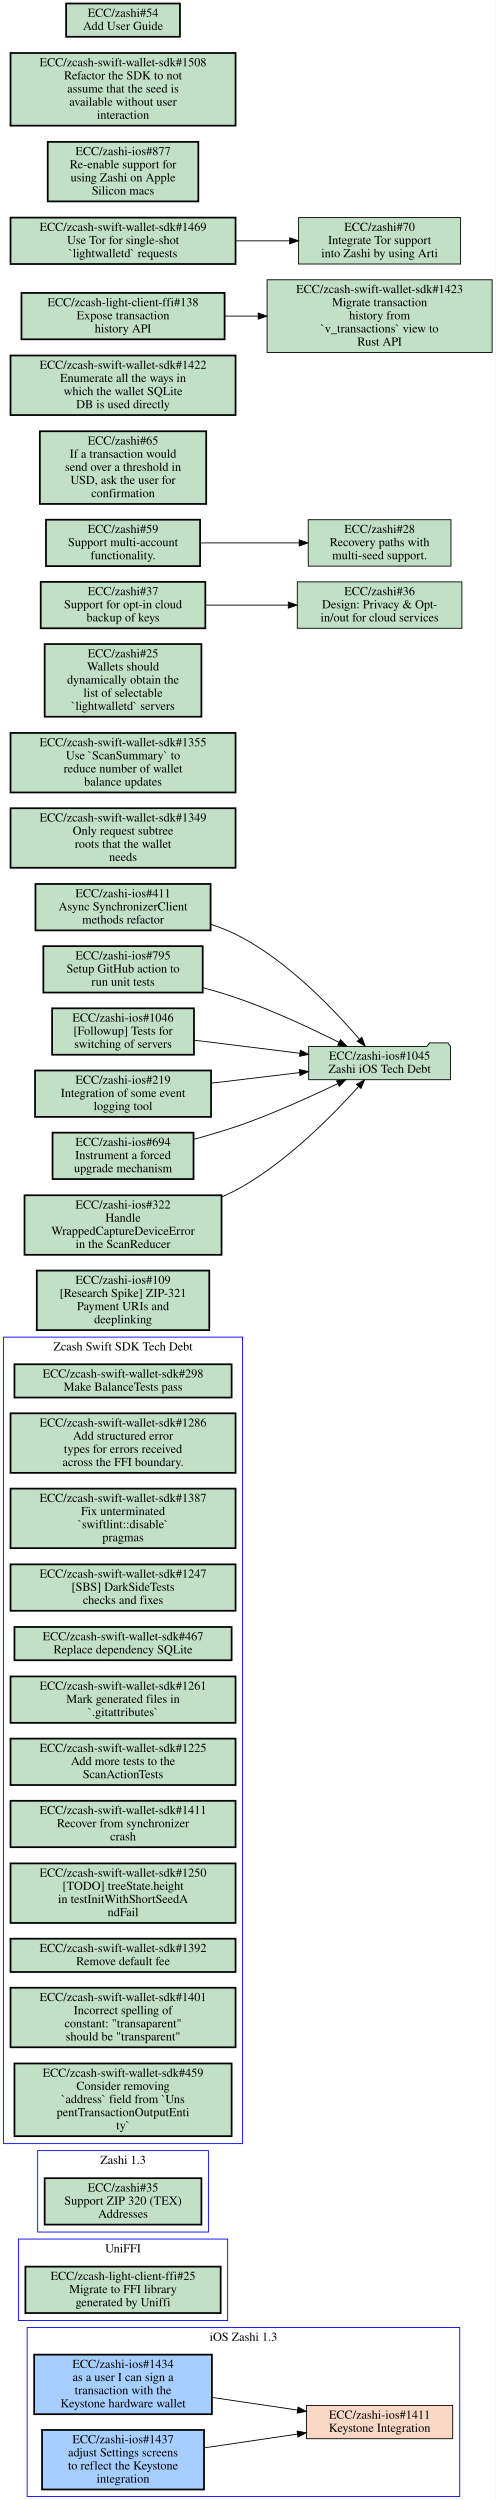
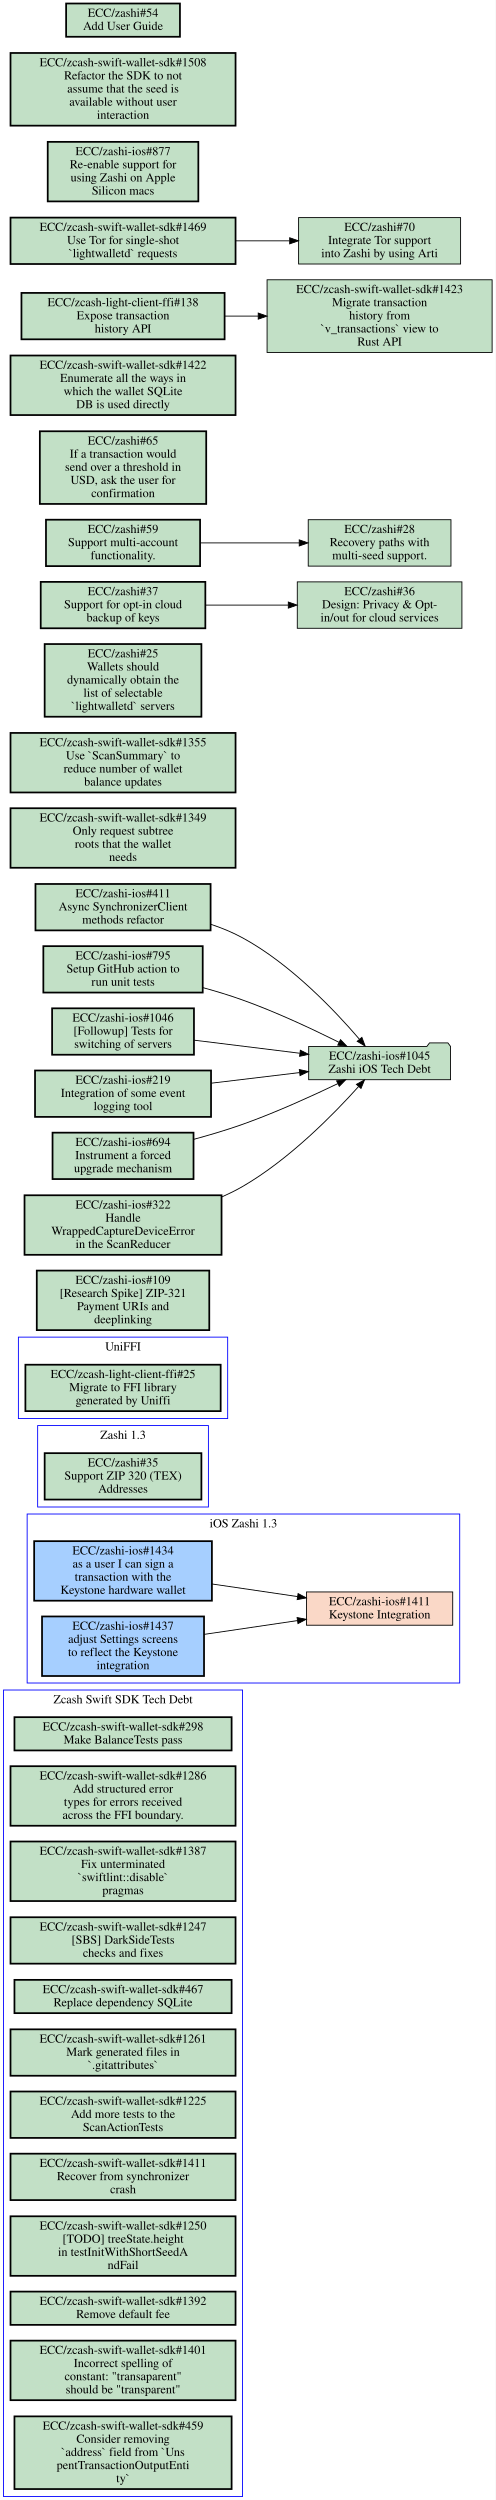
<svg xmlns="http://www.w3.org/2000/svg" xmlns:xlink="http://www.w3.org/1999/xlink" width="566pt" height="2855pt" viewBox="0.00 0.00 566.00 2855.00">
  <g id="graph0" class="graph" transform="scale(1 1) rotate(0) translate(4 2851)">
    <polygon fill="white" stroke="transparent" points="-4,4 -4,-2851 562,-2851 562,4 -4,4" />
    <g id="clust1" class="cluster">
-       <polygon fill="none" stroke="blue" points="27,0 27,-193 521,-193 521,0 27,0" />
-       <text text-anchor="middle" x="274" y="-177.8" font-family="Times,serif" font-size="14.00">iOS Zashi 1.3</text>
+       <polygon fill="none" stroke="blue" points="27,-929 27,-1122 521,-1122 521,-929 27,-929" />
+       <text text-anchor="middle" x="274" y="-1106.8" font-family="Times,serif" font-size="14.00">iOS Zashi 1.3</text>
    </g>
    <g id="clust2" class="cluster">
-       <polygon fill="none" stroke="blue" points="17,-201 17,-294 256,-294 256,-201 17,-201" />
-       <text text-anchor="middle" x="136.5" y="-278.8" font-family="Times,serif" font-size="14.00">UniFFI</text>
+       <polygon fill="none" stroke="blue" points="0,0 0,-921 273,-921 273,0 0,0" />
+       <text text-anchor="middle" x="136.5" y="-905.8" font-family="Times,serif" font-size="14.00">Zcash Swift SDK Tech Debt</text>
    </g>
    <g id="clust3" class="cluster">
-       <polygon fill="none" stroke="blue" points="39,-302 39,-395 234,-395 234,-302 39,-302" />
-       <text text-anchor="middle" x="136.5" y="-379.8" font-family="Times,serif" font-size="14.00">Zashi 1.3</text>
+       <polygon fill="none" stroke="blue" points="39,-1130 39,-1223 234,-1223 234,-1130 39,-1130" />
+       <text text-anchor="middle" x="136.5" y="-1207.8" font-family="Times,serif" font-size="14.00">Zashi 1.3</text>
    </g>
    <g id="clust4" class="cluster">
-       <polygon fill="none" stroke="blue" points="0,-403 0,-1324 273,-1324 273,-403 0,-403" />
-       <text text-anchor="middle" x="136.5" y="-1308.8" font-family="Times,serif" font-size="14.00">Zcash Swift SDK Tech Debt</text>
+       <polygon fill="none" stroke="blue" points="17,-1231 17,-1324 256,-1324 256,-1231 17,-1231" />
+       <text text-anchor="middle" x="136.5" y="-1308.8" font-family="Times,serif" font-size="14.00">UniFFI</text>
    </g>
    <g id="node1" class="node closed">
      <g id="a_node1">
        <a xlink:href="https://github.com/Electric-Coin-Company/zashi-ios/issues/1411" xlink:title="ECC/zashi-ios#1411&#10;Keystone Integration" target="_blank">
-           <polygon fill="#fad8c7" stroke="black" points="513,-104 346,-104 346,-66 513,-66 513,-104" />
-           <text text-anchor="middle" x="429.5" y="-88.8" font-family="Times,serif" font-size="14.00">ECC/zashi-ios#1411</text>
-           <text text-anchor="middle" x="429.5" y="-73.8" font-family="Times,serif" font-size="14.00">Keystone Integration</text>
+           <polygon fill="#fad8c7" stroke="black" points="513,-1033 346,-1033 346,-995 513,-995 513,-1033" />
+           <text text-anchor="middle" x="429.5" y="-1017.8" font-family="Times,serif" font-size="14.00">ECC/zashi-ios#1411</text>
+           <text text-anchor="middle" x="429.5" y="-1002.8" font-family="Times,serif" font-size="14.00">Keystone Integration</text>
        </a>
      </g>
    </g>
    <g id="node2" class="node committed">
      <g id="a_node2">
        <a xlink:href="https://github.com/Electric-Coin-Company/zashi-ios/issues/1434" xlink:title="ECC/zashi-ios#1434&#10;as a user I can sign a&#10;transaction with the&#10;Keystone hardware wallet" target="_blank">
-           <polygon fill="#a6cfff" stroke="black" stroke-width="2" points="238,-162 35,-162 35,-94 238,-94 238,-162" />
-           <text text-anchor="middle" x="136.5" y="-146.8" font-family="Times,serif" font-size="14.00">ECC/zashi-ios#1434</text>
-           <text text-anchor="middle" x="136.5" y="-131.8" font-family="Times,serif" font-size="14.00">as a user I can sign a</text>
-           <text text-anchor="middle" x="136.5" y="-116.8" font-family="Times,serif" font-size="14.00">transaction with the</text>
-           <text text-anchor="middle" x="136.5" y="-101.8" font-family="Times,serif" font-size="14.00">Keystone hardware wallet</text>
+           <polygon fill="#a6cfff" stroke="black" stroke-width="2" points="238,-1091 35,-1091 35,-1023 238,-1023 238,-1091" />
+           <text text-anchor="middle" x="136.5" y="-1075.8" font-family="Times,serif" font-size="14.00">ECC/zashi-ios#1434</text>
+           <text text-anchor="middle" x="136.5" y="-1060.8" font-family="Times,serif" font-size="14.00">as a user I can sign a</text>
+           <text text-anchor="middle" x="136.5" y="-1045.8" font-family="Times,serif" font-size="14.00">transaction with the</text>
+           <text text-anchor="middle" x="136.5" y="-1030.8" font-family="Times,serif" font-size="14.00">Keystone hardware wallet</text>
        </a>
      </g>
    </g>
    <g id="edge1" class="edge">
-       <path fill="none" stroke="black" d="M238.05,-113.14C269.78,-108.45 304.66,-103.3 335.81,-98.7" />
-       <polygon fill="black" stroke="black" points="336.4,-102.15 345.78,-97.22 335.37,-95.23 336.4,-102.15" />
+       <path fill="none" stroke="black" d="M238.05,-1042.1C269.78,-1037.5 304.66,-1032.3 335.81,-1027.7" />
+       <polygon fill="black" stroke="black" points="336.41,-1031.15 345.78,-1026.2 335.37,-1024.23 336.41,-1031.15" />
    </g>
    <g id="node3" class="node committed">
      <g id="a_node3">
        <a xlink:href="https://github.com/Electric-Coin-Company/zashi-ios/issues/1437" xlink:title="ECC/zashi-ios#1437&#10;adjust Settings screens&#10;to reflect the Keystone&#10;integration" target="_blank">
-           <polygon fill="#a6cfff" stroke="black" stroke-width="2" points="229,-76 44,-76 44,-8 229,-8 229,-76" />
-           <text text-anchor="middle" x="136.5" y="-60.8" font-family="Times,serif" font-size="14.00">ECC/zashi-ios#1437</text>
-           <text text-anchor="middle" x="136.5" y="-45.8" font-family="Times,serif" font-size="14.00">adjust Settings screens</text>
-           <text text-anchor="middle" x="136.5" y="-30.8" font-family="Times,serif" font-size="14.00">to reflect the Keystone</text>
-           <text text-anchor="middle" x="136.5" y="-15.8" font-family="Times,serif" font-size="14.00">integration</text>
+           <polygon fill="#a6cfff" stroke="black" stroke-width="2" points="229,-1005 44,-1005 44,-937 229,-937 229,-1005" />
+           <text text-anchor="middle" x="136.5" y="-989.8" font-family="Times,serif" font-size="14.00">ECC/zashi-ios#1437</text>
+           <text text-anchor="middle" x="136.5" y="-974.8" font-family="Times,serif" font-size="14.00">adjust Settings screens</text>
+           <text text-anchor="middle" x="136.5" y="-959.8" font-family="Times,serif" font-size="14.00">to reflect the Keystone</text>
+           <text text-anchor="middle" x="136.5" y="-944.8" font-family="Times,serif" font-size="14.00">integration</text>
        </a>
      </g>
    </g>
    <g id="edge2" class="edge">
-       <path fill="none" stroke="black" d="M229.17,-55.55C263.14,-60.56 301.66,-66.26 335.72,-71.29" />
-       <polygon fill="black" stroke="black" points="335.27,-74.76 345.67,-72.76 336.29,-67.84 335.27,-74.76" />
+       <path fill="none" stroke="black" d="M229.17,-984.55C263.14,-989.57 301.66,-995.3 335.72,-1000.3" />
+       <polygon fill="black" stroke="black" points="335.26,-1003.77 345.67,-1001.8 336.3,-996.85 335.26,-1003.77" />
    </g>
    <g id="node4" class="node open">
      <g id="a_node4">
-         <a xlink:href="https://github.com/Electric-Coin-Company/zcash-light-client-ffi/issues/25" xlink:title="ECC/zcash-light-client-ffi#25&#10;Migrate to FFI library&#10;generated by Uniffi" target="_blank">
-           <polygon fill="#c2e0c6" stroke="black" stroke-width="2" points="248,-262.5 25,-262.5 25,-209.5 248,-209.5 248,-262.5" />
-           <text text-anchor="middle" x="136.5" y="-247.3" font-family="Times,serif" font-size="14.00">ECC/zcash-light-client-ffi#25</text>
-           <text text-anchor="middle" x="136.5" y="-232.3" font-family="Times,serif" font-size="14.00">Migrate to FFI library</text>
-           <text text-anchor="middle" x="136.5" y="-217.3" font-family="Times,serif" font-size="14.00">generated by Uniffi</text>
+         <a xlink:href="https://github.com/Electric-Coin-Company/zcash-swift-wallet-sdk/issues/298" xlink:title="ECC/zcash-swift-wallet-sdk#298&#10;Make BalanceTests pass" target="_blank">
+           <polygon fill="#c2e0c6" stroke="black" stroke-width="2" points="260.5,-890 12.5,-890 12.5,-852 260.5,-852 260.5,-890" />
+           <text text-anchor="middle" x="136.5" y="-874.8" font-family="Times,serif" font-size="14.00">ECC/zcash-swift-wallet-sdk#298</text>
+           <text text-anchor="middle" x="136.5" y="-859.8" font-family="Times,serif" font-size="14.00">Make BalanceTests pass</text>
        </a>
      </g>
    </g>
    <g id="node5" class="node open">
      <g id="a_node5">
-         <a xlink:href="https://github.com/Electric-Coin-Company/zashi/issues/35" xlink:title="ECC/zashi#35&#10;Support ZIP 320 (TEX)&#10;Addresses" target="_blank">
-           <polygon fill="#c2e0c6" stroke="black" stroke-width="2" points="226,-363.5 47,-363.5 47,-310.5 226,-310.5 226,-363.5" />
-           <text text-anchor="middle" x="136.5" y="-348.3" font-family="Times,serif" font-size="14.00">ECC/zashi#35</text>
-           <text text-anchor="middle" x="136.5" y="-333.3" font-family="Times,serif" font-size="14.00">Support ZIP 320 (TEX)</text>
-           <text text-anchor="middle" x="136.5" y="-318.3" font-family="Times,serif" font-size="14.00">Addresses</text>
+         <a xlink:href="https://github.com/Electric-Coin-Company/zcash-swift-wallet-sdk/issues/1286" xlink:title="ECC/zcash-swift-wallet-sdk#1286&#10;Add structured error&#10;types for errors received&#10;across the FFI boundary." target="_blank">
+           <polygon fill="#c2e0c6" stroke="black" stroke-width="2" points="265,-834 8,-834 8,-766 265,-766 265,-834" />
+           <text text-anchor="middle" x="136.5" y="-818.8" font-family="Times,serif" font-size="14.00">ECC/zcash-swift-wallet-sdk#1286</text>
+           <text text-anchor="middle" x="136.5" y="-803.8" font-family="Times,serif" font-size="14.00">Add structured error</text>
+           <text text-anchor="middle" x="136.5" y="-788.8" font-family="Times,serif" font-size="14.00">types for errors received</text>
+           <text text-anchor="middle" x="136.5" y="-773.8" font-family="Times,serif" font-size="14.00">across the FFI boundary.</text>
        </a>
      </g>
    </g>
    <g id="node6" class="node open">
      <g id="a_node6">
-         <a xlink:href="https://github.com/Electric-Coin-Company/zcash-swift-wallet-sdk/issues/298" xlink:title="ECC/zcash-swift-wallet-sdk#298&#10;Make BalanceTests pass" target="_blank">
-           <polygon fill="#c2e0c6" stroke="black" stroke-width="2" points="260.5,-1293 12.5,-1293 12.5,-1255 260.5,-1255 260.5,-1293" />
-           <text text-anchor="middle" x="136.5" y="-1277.8" font-family="Times,serif" font-size="14.00">ECC/zcash-swift-wallet-sdk#298</text>
-           <text text-anchor="middle" x="136.5" y="-1262.8" font-family="Times,serif" font-size="14.00">Make BalanceTests pass</text>
+         <a xlink:href="https://github.com/Electric-Coin-Company/zcash-swift-wallet-sdk/issues/1387" xlink:title="ECC/zcash-swift-wallet-sdk#1387&#10;Fix unterminated&#10;`swiftlint::disable`&#10;pragmas" target="_blank">
+           <polygon fill="#c2e0c6" stroke="black" stroke-width="2" points="265,-748 8,-748 8,-680 265,-680 265,-748" />
+           <text text-anchor="middle" x="136.5" y="-732.8" font-family="Times,serif" font-size="14.00">ECC/zcash-swift-wallet-sdk#1387</text>
+           <text text-anchor="middle" x="136.5" y="-717.8" font-family="Times,serif" font-size="14.00">Fix unterminated</text>
+           <text text-anchor="middle" x="136.5" y="-702.8" font-family="Times,serif" font-size="14.00">`swiftlint::disable`</text>
+           <text text-anchor="middle" x="136.5" y="-687.8" font-family="Times,serif" font-size="14.00">pragmas</text>
        </a>
      </g>
    </g>
    <g id="node7" class="node open">
      <g id="a_node7">
-         <a xlink:href="https://github.com/Electric-Coin-Company/zcash-swift-wallet-sdk/issues/1286" xlink:title="ECC/zcash-swift-wallet-sdk#1286&#10;Add structured error&#10;types for errors received&#10;across the FFI boundary." target="_blank">
-           <polygon fill="#c2e0c6" stroke="black" stroke-width="2" points="265,-1237 8,-1237 8,-1169 265,-1169 265,-1237" />
-           <text text-anchor="middle" x="136.5" y="-1221.8" font-family="Times,serif" font-size="14.00">ECC/zcash-swift-wallet-sdk#1286</text>
-           <text text-anchor="middle" x="136.5" y="-1206.8" font-family="Times,serif" font-size="14.00">Add structured error</text>
-           <text text-anchor="middle" x="136.5" y="-1191.8" font-family="Times,serif" font-size="14.00">types for errors received</text>
-           <text text-anchor="middle" x="136.5" y="-1176.8" font-family="Times,serif" font-size="14.00">across the FFI boundary.</text>
+         <a xlink:href="https://github.com/Electric-Coin-Company/zcash-swift-wallet-sdk/issues/1247" xlink:title="ECC/zcash-swift-wallet-sdk#1247&#10;[SBS] DarkSideTests&#10;checks and fixes" target="_blank">
+           <polygon fill="#c2e0c6" stroke="black" stroke-width="2" points="265,-661.5 8,-661.5 8,-608.5 265,-608.5 265,-661.5" />
+           <text text-anchor="middle" x="136.5" y="-646.3" font-family="Times,serif" font-size="14.00">ECC/zcash-swift-wallet-sdk#1247</text>
+           <text text-anchor="middle" x="136.5" y="-631.3" font-family="Times,serif" font-size="14.00">[SBS] DarkSideTests</text>
+           <text text-anchor="middle" x="136.5" y="-616.3" font-family="Times,serif" font-size="14.00">checks and fixes</text>
        </a>
      </g>
    </g>
    <g id="node8" class="node open">
      <g id="a_node8">
-         <a xlink:href="https://github.com/Electric-Coin-Company/zcash-swift-wallet-sdk/issues/1387" xlink:title="ECC/zcash-swift-wallet-sdk#1387&#10;Fix unterminated&#10;`swiftlint::disable`&#10;pragmas" target="_blank">
-           <polygon fill="#c2e0c6" stroke="black" stroke-width="2" points="265,-1151 8,-1151 8,-1083 265,-1083 265,-1151" />
-           <text text-anchor="middle" x="136.5" y="-1135.8" font-family="Times,serif" font-size="14.00">ECC/zcash-swift-wallet-sdk#1387</text>
-           <text text-anchor="middle" x="136.5" y="-1120.8" font-family="Times,serif" font-size="14.00">Fix unterminated</text>
-           <text text-anchor="middle" x="136.5" y="-1105.8" font-family="Times,serif" font-size="14.00">`swiftlint::disable`</text>
-           <text text-anchor="middle" x="136.5" y="-1090.8" font-family="Times,serif" font-size="14.00">pragmas</text>
+         <a xlink:href="https://github.com/Electric-Coin-Company/zcash-swift-wallet-sdk/issues/467" xlink:title="ECC/zcash-swift-wallet-sdk#467&#10;Replace dependency SQLite" target="_blank">
+           <polygon fill="#c2e0c6" stroke="black" stroke-width="2" points="260.5,-590 12.5,-590 12.5,-552 260.5,-552 260.5,-590" />
+           <text text-anchor="middle" x="136.5" y="-574.8" font-family="Times,serif" font-size="14.00">ECC/zcash-swift-wallet-sdk#467</text>
+           <text text-anchor="middle" x="136.5" y="-559.8" font-family="Times,serif" font-size="14.00">Replace dependency SQLite</text>
        </a>
      </g>
    </g>
    <g id="node9" class="node open">
      <g id="a_node9">
-         <a xlink:href="https://github.com/Electric-Coin-Company/zcash-swift-wallet-sdk/issues/1247" xlink:title="ECC/zcash-swift-wallet-sdk#1247&#10;[SBS] DarkSideTests&#10;checks and fixes" target="_blank">
-           <polygon fill="#c2e0c6" stroke="black" stroke-width="2" points="265,-1064.5 8,-1064.5 8,-1011.5 265,-1011.5 265,-1064.5" />
-           <text text-anchor="middle" x="136.5" y="-1049.3" font-family="Times,serif" font-size="14.00">ECC/zcash-swift-wallet-sdk#1247</text>
-           <text text-anchor="middle" x="136.5" y="-1034.3" font-family="Times,serif" font-size="14.00">[SBS] DarkSideTests</text>
-           <text text-anchor="middle" x="136.5" y="-1019.3" font-family="Times,serif" font-size="14.00">checks and fixes</text>
+         <a xlink:href="https://github.com/Electric-Coin-Company/zcash-swift-wallet-sdk/issues/1261" xlink:title="ECC/zcash-swift-wallet-sdk#1261&#10;Mark generated files in&#10;`.gitattributes`" target="_blank">
+           <polygon fill="#c2e0c6" stroke="black" stroke-width="2" points="265,-533.5 8,-533.5 8,-480.5 265,-480.5 265,-533.5" />
+           <text text-anchor="middle" x="136.5" y="-518.3" font-family="Times,serif" font-size="14.00">ECC/zcash-swift-wallet-sdk#1261</text>
+           <text text-anchor="middle" x="136.5" y="-503.3" font-family="Times,serif" font-size="14.00">Mark generated files in</text>
+           <text text-anchor="middle" x="136.5" y="-488.3" font-family="Times,serif" font-size="14.00">`.gitattributes`</text>
        </a>
      </g>
    </g>
    <g id="node10" class="node open">
      <g id="a_node10">
-         <a xlink:href="https://github.com/Electric-Coin-Company/zcash-swift-wallet-sdk/issues/467" xlink:title="ECC/zcash-swift-wallet-sdk#467&#10;Replace dependency SQLite" target="_blank">
-           <polygon fill="#c2e0c6" stroke="black" stroke-width="2" points="260.5,-993 12.5,-993 12.5,-955 260.5,-955 260.5,-993" />
-           <text text-anchor="middle" x="136.5" y="-977.8" font-family="Times,serif" font-size="14.00">ECC/zcash-swift-wallet-sdk#467</text>
-           <text text-anchor="middle" x="136.5" y="-962.8" font-family="Times,serif" font-size="14.00">Replace dependency SQLite</text>
+         <a xlink:href="https://github.com/Electric-Coin-Company/zcash-swift-wallet-sdk/issues/1225" xlink:title="ECC/zcash-swift-wallet-sdk#1225&#10;Add more tests to the&#10;ScanActionTests" target="_blank">
+           <polygon fill="#c2e0c6" stroke="black" stroke-width="2" points="265,-462.5 8,-462.5 8,-409.5 265,-409.5 265,-462.5" />
+           <text text-anchor="middle" x="136.5" y="-447.3" font-family="Times,serif" font-size="14.00">ECC/zcash-swift-wallet-sdk#1225</text>
+           <text text-anchor="middle" x="136.5" y="-432.3" font-family="Times,serif" font-size="14.00">Add more tests to the</text>
+           <text text-anchor="middle" x="136.5" y="-417.3" font-family="Times,serif" font-size="14.00">ScanActionTests</text>
        </a>
      </g>
    </g>
    <g id="node11" class="node open">
      <g id="a_node11">
-         <a xlink:href="https://github.com/Electric-Coin-Company/zcash-swift-wallet-sdk/issues/1261" xlink:title="ECC/zcash-swift-wallet-sdk#1261&#10;Mark generated files in&#10;`.gitattributes`" target="_blank">
-           <polygon fill="#c2e0c6" stroke="black" stroke-width="2" points="265,-936.5 8,-936.5 8,-883.5 265,-883.5 265,-936.5" />
-           <text text-anchor="middle" x="136.5" y="-921.3" font-family="Times,serif" font-size="14.00">ECC/zcash-swift-wallet-sdk#1261</text>
-           <text text-anchor="middle" x="136.5" y="-906.3" font-family="Times,serif" font-size="14.00">Mark generated files in</text>
-           <text text-anchor="middle" x="136.5" y="-891.3" font-family="Times,serif" font-size="14.00">`.gitattributes`</text>
+         <a xlink:href="https://github.com/Electric-Coin-Company/zcash-swift-wallet-sdk/issues/1411" xlink:title="ECC/zcash-swift-wallet-sdk#1411&#10;Recover from synchronizer&#10;crash" target="_blank">
+           <polygon fill="#c2e0c6" stroke="black" stroke-width="2" points="265,-391.5 8,-391.5 8,-338.5 265,-338.5 265,-391.5" />
+           <text text-anchor="middle" x="136.5" y="-376.3" font-family="Times,serif" font-size="14.00">ECC/zcash-swift-wallet-sdk#1411</text>
+           <text text-anchor="middle" x="136.5" y="-361.3" font-family="Times,serif" font-size="14.00">Recover from synchronizer</text>
+           <text text-anchor="middle" x="136.5" y="-346.3" font-family="Times,serif" font-size="14.00">crash</text>
        </a>
      </g>
    </g>
    <g id="node12" class="node open">
      <g id="a_node12">
-         <a xlink:href="https://github.com/Electric-Coin-Company/zcash-swift-wallet-sdk/issues/1225" xlink:title="ECC/zcash-swift-wallet-sdk#1225&#10;Add more tests to the&#10;ScanActionTests" target="_blank">
-           <polygon fill="#c2e0c6" stroke="black" stroke-width="2" points="265,-865.5 8,-865.5 8,-812.5 265,-812.5 265,-865.5" />
-           <text text-anchor="middle" x="136.5" y="-850.3" font-family="Times,serif" font-size="14.00">ECC/zcash-swift-wallet-sdk#1225</text>
-           <text text-anchor="middle" x="136.5" y="-835.3" font-family="Times,serif" font-size="14.00">Add more tests to the</text>
-           <text text-anchor="middle" x="136.5" y="-820.3" font-family="Times,serif" font-size="14.00">ScanActionTests</text>
+         <a xlink:href="https://github.com/Electric-Coin-Company/zcash-swift-wallet-sdk/issues/1250" xlink:title="ECC/zcash-swift-wallet-sdk#1250&#10;[TODO] treeState.height&#10;in testInitWithShortSeedA&#10;ndFail" target="_blank">
+           <polygon fill="#c2e0c6" stroke="black" stroke-width="2" points="265,-320 8,-320 8,-252 265,-252 265,-320" />
+           <text text-anchor="middle" x="136.5" y="-304.8" font-family="Times,serif" font-size="14.00">ECC/zcash-swift-wallet-sdk#1250</text>
+           <text text-anchor="middle" x="136.5" y="-289.8" font-family="Times,serif" font-size="14.00">[TODO] treeState.height</text>
+           <text text-anchor="middle" x="136.5" y="-274.8" font-family="Times,serif" font-size="14.00">in testInitWithShortSeedA</text>
+           <text text-anchor="middle" x="136.5" y="-259.8" font-family="Times,serif" font-size="14.00">ndFail</text>
        </a>
      </g>
    </g>
    <g id="node13" class="node open">
      <g id="a_node13">
-         <a xlink:href="https://github.com/Electric-Coin-Company/zcash-swift-wallet-sdk/issues/1411" xlink:title="ECC/zcash-swift-wallet-sdk#1411&#10;Recover from synchronizer&#10;crash" target="_blank">
-           <polygon fill="#c2e0c6" stroke="black" stroke-width="2" points="265,-794.5 8,-794.5 8,-741.5 265,-741.5 265,-794.5" />
-           <text text-anchor="middle" x="136.5" y="-779.3" font-family="Times,serif" font-size="14.00">ECC/zcash-swift-wallet-sdk#1411</text>
-           <text text-anchor="middle" x="136.5" y="-764.3" font-family="Times,serif" font-size="14.00">Recover from synchronizer</text>
-           <text text-anchor="middle" x="136.5" y="-749.3" font-family="Times,serif" font-size="14.00">crash</text>
+         <a xlink:href="https://github.com/Electric-Coin-Company/zcash-swift-wallet-sdk/issues/1392" xlink:title="ECC/zcash-swift-wallet-sdk#1392&#10;Remove default fee" target="_blank">
+           <polygon fill="#c2e0c6" stroke="black" stroke-width="2" points="265,-234 8,-234 8,-196 265,-196 265,-234" />
+           <text text-anchor="middle" x="136.5" y="-218.8" font-family="Times,serif" font-size="14.00">ECC/zcash-swift-wallet-sdk#1392</text>
+           <text text-anchor="middle" x="136.5" y="-203.8" font-family="Times,serif" font-size="14.00">Remove default fee</text>
        </a>
      </g>
    </g>
    <g id="node14" class="node open">
      <g id="a_node14">
-         <a xlink:href="https://github.com/Electric-Coin-Company/zcash-swift-wallet-sdk/issues/1250" xlink:title="ECC/zcash-swift-wallet-sdk#1250&#10;[TODO] treeState.height&#10;in testInitWithShortSeedA&#10;ndFail" target="_blank">
-           <polygon fill="#c2e0c6" stroke="black" stroke-width="2" points="265,-723 8,-723 8,-655 265,-655 265,-723" />
-           <text text-anchor="middle" x="136.5" y="-707.8" font-family="Times,serif" font-size="14.00">ECC/zcash-swift-wallet-sdk#1250</text>
-           <text text-anchor="middle" x="136.5" y="-692.8" font-family="Times,serif" font-size="14.00">[TODO] treeState.height</text>
-           <text text-anchor="middle" x="136.5" y="-677.8" font-family="Times,serif" font-size="14.00">in testInitWithShortSeedA</text>
-           <text text-anchor="middle" x="136.5" y="-662.8" font-family="Times,serif" font-size="14.00">ndFail</text>
+         <a xlink:href="https://github.com/Electric-Coin-Company/zcash-swift-wallet-sdk/issues/1401" xlink:title="ECC/zcash-swift-wallet-sdk#1401&#10;Incorrect spelling of&#10;constant: &quot;transaparent&quot;&#10;should be &quot;transparent&quot;" target="_blank">
+           <polygon fill="#c2e0c6" stroke="black" stroke-width="2" points="265,-178 8,-178 8,-110 265,-110 265,-178" />
+           <text text-anchor="middle" x="136.5" y="-162.8" font-family="Times,serif" font-size="14.00">ECC/zcash-swift-wallet-sdk#1401</text>
+           <text text-anchor="middle" x="136.5" y="-147.8" font-family="Times,serif" font-size="14.00">Incorrect spelling of</text>
+           <text text-anchor="middle" x="136.5" y="-132.8" font-family="Times,serif" font-size="14.00">constant: "transaparent"</text>
+           <text text-anchor="middle" x="136.5" y="-117.8" font-family="Times,serif" font-size="14.00">should be "transparent"</text>
        </a>
      </g>
    </g>
    <g id="node15" class="node open">
      <g id="a_node15">
-         <a xlink:href="https://github.com/Electric-Coin-Company/zcash-swift-wallet-sdk/issues/1392" xlink:title="ECC/zcash-swift-wallet-sdk#1392&#10;Remove default fee" target="_blank">
-           <polygon fill="#c2e0c6" stroke="black" stroke-width="2" points="265,-637 8,-637 8,-599 265,-599 265,-637" />
-           <text text-anchor="middle" x="136.5" y="-621.8" font-family="Times,serif" font-size="14.00">ECC/zcash-swift-wallet-sdk#1392</text>
-           <text text-anchor="middle" x="136.5" y="-606.8" font-family="Times,serif" font-size="14.00">Remove default fee</text>
+         <a xlink:href="https://github.com/Electric-Coin-Company/zcash-swift-wallet-sdk/issues/459" xlink:title="ECC/zcash-swift-wallet-sdk#459&#10;Consider removing&#10;`address` field from `Uns&#10;pentTransactionOutputEnti&#10;ty`" target="_blank">
+           <polygon fill="#c2e0c6" stroke="black" stroke-width="2" points="260.5,-91.5 12.5,-91.5 12.5,-8.5 260.5,-8.5 260.5,-91.5" />
+           <text text-anchor="middle" x="136.5" y="-76.3" font-family="Times,serif" font-size="14.00">ECC/zcash-swift-wallet-sdk#459</text>
+           <text text-anchor="middle" x="136.5" y="-61.3" font-family="Times,serif" font-size="14.00">Consider removing</text>
+           <text text-anchor="middle" x="136.5" y="-46.3" font-family="Times,serif" font-size="14.00">`address` field from `Uns</text>
+           <text text-anchor="middle" x="136.5" y="-31.3" font-family="Times,serif" font-size="14.00">pentTransactionOutputEnti</text>
+           <text text-anchor="middle" x="136.5" y="-16.3" font-family="Times,serif" font-size="14.00">ty`</text>
        </a>
      </g>
    </g>
    <g id="node16" class="node open">
      <g id="a_node16">
-         <a xlink:href="https://github.com/Electric-Coin-Company/zcash-swift-wallet-sdk/issues/1401" xlink:title="ECC/zcash-swift-wallet-sdk#1401&#10;Incorrect spelling of&#10;constant: &quot;transaparent&quot;&#10;should be &quot;transparent&quot;" target="_blank">
-           <polygon fill="#c2e0c6" stroke="black" stroke-width="2" points="265,-581 8,-581 8,-513 265,-513 265,-581" />
-           <text text-anchor="middle" x="136.5" y="-565.8" font-family="Times,serif" font-size="14.00">ECC/zcash-swift-wallet-sdk#1401</text>
-           <text text-anchor="middle" x="136.5" y="-550.8" font-family="Times,serif" font-size="14.00">Incorrect spelling of</text>
-           <text text-anchor="middle" x="136.5" y="-535.8" font-family="Times,serif" font-size="14.00">constant: "transaparent"</text>
-           <text text-anchor="middle" x="136.5" y="-520.8" font-family="Times,serif" font-size="14.00">should be "transparent"</text>
+         <a xlink:href="https://github.com/Electric-Coin-Company/zashi/issues/35" xlink:title="ECC/zashi#35&#10;Support ZIP 320 (TEX)&#10;Addresses" target="_blank">
+           <polygon fill="#c2e0c6" stroke="black" stroke-width="2" points="226,-1191.5 47,-1191.5 47,-1138.5 226,-1138.5 226,-1191.5" />
+           <text text-anchor="middle" x="136.5" y="-1176.3" font-family="Times,serif" font-size="14.00">ECC/zashi#35</text>
+           <text text-anchor="middle" x="136.5" y="-1161.3" font-family="Times,serif" font-size="14.00">Support ZIP 320 (TEX)</text>
+           <text text-anchor="middle" x="136.5" y="-1146.3" font-family="Times,serif" font-size="14.00">Addresses</text>
        </a>
      </g>
    </g>
    <g id="node17" class="node open">
      <g id="a_node17">
-         <a xlink:href="https://github.com/Electric-Coin-Company/zcash-swift-wallet-sdk/issues/459" xlink:title="ECC/zcash-swift-wallet-sdk#459&#10;Consider removing&#10;`address` field from `Uns&#10;pentTransactionOutputEnti&#10;ty`" target="_blank">
-           <polygon fill="#c2e0c6" stroke="black" stroke-width="2" points="260.5,-494.5 12.5,-494.5 12.5,-411.5 260.5,-411.5 260.5,-494.5" />
-           <text text-anchor="middle" x="136.5" y="-479.3" font-family="Times,serif" font-size="14.00">ECC/zcash-swift-wallet-sdk#459</text>
-           <text text-anchor="middle" x="136.5" y="-464.3" font-family="Times,serif" font-size="14.00">Consider removing</text>
-           <text text-anchor="middle" x="136.5" y="-449.3" font-family="Times,serif" font-size="14.00">`address` field from `Uns</text>
-           <text text-anchor="middle" x="136.5" y="-434.3" font-family="Times,serif" font-size="14.00">pentTransactionOutputEnti</text>
-           <text text-anchor="middle" x="136.5" y="-419.3" font-family="Times,serif" font-size="14.00">ty`</text>
+         <a xlink:href="https://github.com/Electric-Coin-Company/zcash-light-client-ffi/issues/25" xlink:title="ECC/zcash-light-client-ffi#25&#10;Migrate to FFI library&#10;generated by Uniffi" target="_blank">
+           <polygon fill="#c2e0c6" stroke="black" stroke-width="2" points="248,-1292.5 25,-1292.5 25,-1239.5 248,-1239.5 248,-1292.5" />
+           <text text-anchor="middle" x="136.5" y="-1277.3" font-family="Times,serif" font-size="14.00">ECC/zcash-light-client-ffi#25</text>
+           <text text-anchor="middle" x="136.5" y="-1262.3" font-family="Times,serif" font-size="14.00">Migrate to FFI library</text>
+           <text text-anchor="middle" x="136.5" y="-1247.3" font-family="Times,serif" font-size="14.00">generated by Uniffi</text>
        </a>
      </g>
    </g>
    <g id="node18" class="node open">
      <g id="a_node18">
        <a xlink:href="https://github.com/Electric-Coin-Company/zashi-ios/issues/109" xlink:title="ECC/zashi-ios#109&#10;[Research Spike] ZIP-321&#10;Payment URIs and&#10;deeplinking" target="_blank">
          <polygon fill="#c2e0c6" stroke="black" stroke-width="2" points="235,-1400 38,-1400 38,-1332 235,-1332 235,-1400" />
          <text text-anchor="middle" x="136.5" y="-1384.8" font-family="Times,serif" font-size="14.00">ECC/zashi-ios#109</text>
          <text text-anchor="middle" x="136.5" y="-1369.8" font-family="Times,serif" font-size="14.00">[Research Spike] ZIP-321</text>
          <text text-anchor="middle" x="136.5" y="-1354.8" font-family="Times,serif" font-size="14.00">Payment URIs and</text>
          <text text-anchor="middle" x="136.5" y="-1339.8" font-family="Times,serif" font-size="14.00">deeplinking</text>
        </a>
      </g>
    </g>
    <g id="node19" class="node open">
      <g id="a_node19">
        <a xlink:href="https://github.com/Electric-Coin-Company/zashi-ios/issues/411" xlink:title="ECC/zashi-ios#411&#10;Async SynchronizerClient&#10;methods refactor" target="_blank">
          <polygon fill="#c2e0c6" stroke="black" stroke-width="2" points="236.5,-1841.5 36.5,-1841.5 36.5,-1788.5 236.5,-1788.5 236.5,-1841.5" />
          <text text-anchor="middle" x="136.5" y="-1826.3" font-family="Times,serif" font-size="14.00">ECC/zashi-ios#411</text>
          <text text-anchor="middle" x="136.5" y="-1811.3" font-family="Times,serif" font-size="14.00">Async SynchronizerClient</text>
          <text text-anchor="middle" x="136.5" y="-1796.3" font-family="Times,serif" font-size="14.00">methods refactor</text>
        </a>
      </g>
    </g>
    <g id="node20" class="node open">
      <g id="a_node20">
        <a xlink:href="https://github.com/Electric-Coin-Company/zashi-ios/issues/1045" xlink:title="ECC/zashi-ios#1045&#10;Zashi iOS Tech Debt" target="_blank">
          <polygon fill="#c2e0c6" stroke="black" points="510.5,-1656 507.5,-1660 486.5,-1660 483.5,-1656 348.5,-1656 348.5,-1618 510.5,-1618 510.5,-1656" />
          <text text-anchor="middle" x="429.5" y="-1640.8" font-family="Times,serif" font-size="14.00">ECC/zashi-ios#1045</text>
          <text text-anchor="middle" x="429.5" y="-1625.8" font-family="Times,serif" font-size="14.00">Zashi iOS Tech Debt</text>
        </a>
      </g>
    </g>
    <g id="edge3" class="edge">
      <path fill="none" stroke="black" d="M236.64,-1795.5C249.25,-1791.3 261.69,-1786.2 273,-1780 327.95,-1750.1 378.7,-1696.6 406.46,-1664.2" />
      <polygon fill="black" stroke="black" points="409.26,-1666.31 413.01,-1656.4 403.9,-1661.81 409.26,-1666.31" />
    </g>
    <g id="node21" class="node open">
      <g id="a_node21">
        <a xlink:href="https://github.com/Electric-Coin-Company/zashi-ios/issues/795" xlink:title="ECC/zashi-ios#795&#10;Setup GitHub action to&#10;run unit tests" target="_blank">
          <polygon fill="#c2e0c6" stroke="black" stroke-width="2" points="227.5,-1770.5 45.5,-1770.5 45.5,-1717.5 227.5,-1717.5 227.5,-1770.5" />
          <text text-anchor="middle" x="136.5" y="-1755.3" font-family="Times,serif" font-size="14.00">ECC/zashi-ios#795</text>
          <text text-anchor="middle" x="136.5" y="-1740.3" font-family="Times,serif" font-size="14.00">Setup GitHub action to</text>
          <text text-anchor="middle" x="136.5" y="-1725.3" font-family="Times,serif" font-size="14.00">run unit tests</text>
        </a>
      </g>
    </g>
    <g id="edge4" class="edge">
      <path fill="none" stroke="black" d="M227.84,-1723.1C243.06,-1718.9 258.59,-1714.2 273,-1709 311.08,-1695.4 352.57,-1675.9 383.1,-1660.7" />
      <polygon fill="black" stroke="black" points="384.86,-1663.73 392.21,-1656.1 381.71,-1657.48 384.86,-1663.73" />
    </g>
    <g id="node22" class="node open">
      <g id="a_node22">
        <a xlink:href="https://github.com/Electric-Coin-Company/zcash-swift-wallet-sdk/issues/1349" xlink:title="ECC/zcash-swift-wallet-sdk#1349&#10;Only request subtree&#10;roots that the wallet&#10;needs" target="_blank">
          <polygon fill="#c2e0c6" stroke="black" stroke-width="2" points="265,-1928 8,-1928 8,-1860 265,-1860 265,-1928" />
          <text text-anchor="middle" x="136.5" y="-1912.8" font-family="Times,serif" font-size="14.00">ECC/zcash-swift-wallet-sdk#1349</text>
          <text text-anchor="middle" x="136.5" y="-1897.8" font-family="Times,serif" font-size="14.00">Only request subtree</text>
          <text text-anchor="middle" x="136.5" y="-1882.8" font-family="Times,serif" font-size="14.00">roots that the wallet</text>
          <text text-anchor="middle" x="136.5" y="-1867.8" font-family="Times,serif" font-size="14.00">needs</text>
        </a>
      </g>
    </g>
    <g id="node23" class="node open">
      <g id="a_node23">
        <a xlink:href="https://github.com/Electric-Coin-Company/zcash-swift-wallet-sdk/issues/1355" xlink:title="ECC/zcash-swift-wallet-sdk#1355&#10;Use `ScanSummary` to&#10;reduce number of wallet&#10;balance updates" target="_blank">
          <polygon fill="#c2e0c6" stroke="black" stroke-width="2" points="265,-2014 8,-2014 8,-1946 265,-1946 265,-2014" />
          <text text-anchor="middle" x="136.5" y="-1998.8" font-family="Times,serif" font-size="14.00">ECC/zcash-swift-wallet-sdk#1355</text>
          <text text-anchor="middle" x="136.5" y="-1983.8" font-family="Times,serif" font-size="14.00">Use `ScanSummary` to</text>
          <text text-anchor="middle" x="136.5" y="-1968.8" font-family="Times,serif" font-size="14.00">reduce number of wallet</text>
          <text text-anchor="middle" x="136.5" y="-1953.8" font-family="Times,serif" font-size="14.00">balance updates</text>
        </a>
      </g>
    </g>
    <g id="node24" class="node open">
      <g id="a_node24">
        <a xlink:href="https://github.com/Electric-Coin-Company/zashi-ios/issues/1046" xlink:title="ECC/zashi-ios#1046&#10;[Followup] Tests for&#10;switching of servers" target="_blank">
          <polygon fill="#c2e0c6" stroke="black" stroke-width="2" points="217.5,-1699.5 55.5,-1699.5 55.5,-1646.5 217.5,-1646.5 217.5,-1699.5" />
          <text text-anchor="middle" x="136.5" y="-1684.3" font-family="Times,serif" font-size="14.00">ECC/zashi-ios#1046</text>
          <text text-anchor="middle" x="136.5" y="-1669.3" font-family="Times,serif" font-size="14.00">[Followup] Tests for</text>
          <text text-anchor="middle" x="136.5" y="-1654.3" font-family="Times,serif" font-size="14.00">switching of servers</text>
        </a>
      </g>
    </g>
    <g id="edge5" class="edge">
      <path fill="none" stroke="black" d="M217.79,-1663.1C255.16,-1658.4 299.77,-1652.9 338.3,-1648.2" />
      <polygon fill="black" stroke="black" points="338.99,-1651.64 348.47,-1646.9 338.11,-1644.7 338.99,-1651.64" />
    </g>
    <g id="node25" class="node open">
      <g id="a_node25">
        <a xlink:href="https://github.com/Electric-Coin-Company/zashi/issues/25" xlink:title="ECC/zashi#25&#10;Wallets should&#10;dynamically obtain the&#10;list of selectable&#10;`lightwalletd` servers" target="_blank">
          <polygon fill="#c2e0c6" stroke="black" stroke-width="2" points="226,-2115.5 47,-2115.5 47,-2032.5 226,-2032.5 226,-2115.5" />
          <text text-anchor="middle" x="136.5" y="-2100.3" font-family="Times,serif" font-size="14.00">ECC/zashi#25</text>
          <text text-anchor="middle" x="136.5" y="-2085.3" font-family="Times,serif" font-size="14.00">Wallets should</text>
          <text text-anchor="middle" x="136.5" y="-2070.3" font-family="Times,serif" font-size="14.00">dynamically obtain the</text>
          <text text-anchor="middle" x="136.5" y="-2055.3" font-family="Times,serif" font-size="14.00">list of selectable</text>
          <text text-anchor="middle" x="136.5" y="-2040.3" font-family="Times,serif" font-size="14.00">`lightwalletd` servers</text>
        </a>
      </g>
    </g>
    <g id="node26" class="node open">
      <g id="a_node26">
        <a xlink:href="https://github.com/Electric-Coin-Company/zashi/issues/37" xlink:title="ECC/zashi#37&#10;Support for opt-in cloud&#10;backup of keys" target="_blank">
          <polygon fill="#c2e0c6" stroke="black" stroke-width="2" points="230.5,-2186.5 42.5,-2186.5 42.5,-2133.5 230.5,-2133.5 230.5,-2186.5" />
          <text text-anchor="middle" x="136.5" y="-2171.3" font-family="Times,serif" font-size="14.00">ECC/zashi#37</text>
          <text text-anchor="middle" x="136.5" y="-2156.3" font-family="Times,serif" font-size="14.00">Support for opt-in cloud</text>
          <text text-anchor="middle" x="136.5" y="-2141.3" font-family="Times,serif" font-size="14.00">backup of keys</text>
        </a>
      </g>
    </g>
    <g id="node27" class="node open">
      <g id="a_node27">
        <a xlink:href="https://github.com/Electric-Coin-Company/zashi/issues/36" xlink:title="ECC/zashi#36&#10;Design: Privacy &amp; Opt-&#10;in/out for cloud services" target="_blank">
          <polygon fill="#c2e0c6" stroke="black" points="523.5,-2186.5 335.5,-2186.5 335.5,-2133.5 523.5,-2133.5 523.5,-2186.5" />
          <text text-anchor="middle" x="429.5" y="-2171.3" font-family="Times,serif" font-size="14.00">ECC/zashi#36</text>
          <text text-anchor="middle" x="429.5" y="-2156.3" font-family="Times,serif" font-size="14.00">Design: Privacy &amp; Opt-</text>
          <text text-anchor="middle" x="429.5" y="-2141.3" font-family="Times,serif" font-size="14.00">in/out for cloud services</text>
        </a>
      </g>
    </g>
    <g id="edge6" class="edge">
      <path fill="none" stroke="black" d="M230.77,-2160C260.8,-2160 294.24,-2160 324.95,-2160" />
      <polygon fill="black" stroke="black" points="325.25,-2163.5 335.25,-2160 325.25,-2156.5 325.25,-2163.5" />
    </g>
    <g id="node28" class="node open">
      <g id="a_node28">
        <a xlink:href="https://github.com/Electric-Coin-Company/zashi-ios/issues/219" xlink:title="ECC/zashi-ios#219&#10;Integration of some event&#10;logging tool" target="_blank">
          <polygon fill="#c2e0c6" stroke="black" stroke-width="2" points="237,-1628.5 36,-1628.5 36,-1575.5 237,-1575.5 237,-1628.5" />
          <text text-anchor="middle" x="136.5" y="-1613.3" font-family="Times,serif" font-size="14.00">ECC/zashi-ios#219</text>
          <text text-anchor="middle" x="136.5" y="-1598.3" font-family="Times,serif" font-size="14.00">Integration of some event</text>
          <text text-anchor="middle" x="136.5" y="-1583.3" font-family="Times,serif" font-size="14.00">logging tool</text>
        </a>
      </g>
    </g>
    <g id="edge7" class="edge">
      <path fill="none" stroke="black" d="M237.24,-1614C269.9,-1617.9 305.99,-1622.3 337.93,-1626.1" />
      <polygon fill="black" stroke="black" points="337.81,-1629.61 348.15,-1627.3 338.63,-1622.66 337.81,-1629.61" />
    </g>
    <g id="node29" class="node open">
      <g id="a_node29">
        <a xlink:href="https://github.com/Electric-Coin-Company/zashi-ios/issues/694" xlink:title="ECC/zashi-ios#694&#10;Instrument a forced&#10;upgrade mechanism" target="_blank">
          <polygon fill="#c2e0c6" stroke="black" stroke-width="2" points="217,-1557.5 56,-1557.5 56,-1504.5 217,-1504.5 217,-1557.5" />
          <text text-anchor="middle" x="136.5" y="-1542.3" font-family="Times,serif" font-size="14.00">ECC/zashi-ios#694</text>
          <text text-anchor="middle" x="136.5" y="-1527.3" font-family="Times,serif" font-size="14.00">Instrument a forced</text>
          <text text-anchor="middle" x="136.5" y="-1512.3" font-family="Times,serif" font-size="14.00">upgrade mechanism</text>
        </a>
      </g>
    </g>
    <g id="edge8" class="edge">
      <path fill="none" stroke="black" d="M217.34,-1549.9C235.79,-1554.9 255.22,-1560.7 273,-1567 310.42,-1580.3 351.31,-1598.9 381.77,-1613.5" />
      <polygon fill="black" stroke="black" points="380.35,-1616.7 390.87,-1618 383.46,-1610.43 380.35,-1616.7" />
    </g>
    <g id="node30" class="node open">
      <g id="a_node30">
        <a xlink:href="https://github.com/Electric-Coin-Company/zashi-ios/issues/322" xlink:title="ECC/zashi-ios#322&#10;Handle&#10;WrappedCaptureDeviceError&#10;in the ScanReducer" target="_blank">
          <polygon fill="#c2e0c6" stroke="black" stroke-width="2" points="249,-1486 24,-1486 24,-1418 249,-1418 249,-1486" />
          <text text-anchor="middle" x="136.5" y="-1470.8" font-family="Times,serif" font-size="14.00">ECC/zashi-ios#322</text>
          <text text-anchor="middle" x="136.5" y="-1455.8" font-family="Times,serif" font-size="14.00">Handle</text>
          <text text-anchor="middle" x="136.5" y="-1440.8" font-family="Times,serif" font-size="14.00">WrappedCaptureDeviceError</text>
          <text text-anchor="middle" x="136.5" y="-1425.8" font-family="Times,serif" font-size="14.00">in the ScanReducer</text>
        </a>
      </g>
    </g>
    <g id="edge9" class="edge">
      <path fill="none" stroke="black" d="M249.35,-1484.1C257.54,-1487.7 265.51,-1491.7 273,-1496 326.48,-1527 377.36,-1578.8 405.6,-1610.3" />
      <polygon fill="black" stroke="black" points="403.02,-1612.67 412.29,-1617.8 408.25,-1608.01 403.02,-1612.67" />
    </g>
    <g id="node31" class="node open">
      <g id="a_node31">
        <a xlink:href="https://github.com/Electric-Coin-Company/zashi/issues/59" xlink:title="ECC/zashi#59&#10;Support multi-account&#10;functionality." target="_blank">
          <polygon fill="#c2e0c6" stroke="black" stroke-width="2" points="224.5,-2257.5 48.5,-2257.5 48.5,-2204.5 224.5,-2204.5 224.5,-2257.5" />
          <text text-anchor="middle" x="136.5" y="-2242.3" font-family="Times,serif" font-size="14.00">ECC/zashi#59</text>
          <text text-anchor="middle" x="136.5" y="-2227.3" font-family="Times,serif" font-size="14.00">Support multi-account</text>
          <text text-anchor="middle" x="136.5" y="-2212.3" font-family="Times,serif" font-size="14.00">functionality.</text>
        </a>
      </g>
    </g>
    <g id="node32" class="node open">
      <g id="a_node32">
        <a xlink:href="https://github.com/Electric-Coin-Company/zashi/issues/28" xlink:title="ECC/zashi#28&#10;Recovery paths with&#10;multi-seed support." target="_blank">
          <polygon fill="#c2e0c6" stroke="black" points="511,-2257.5 348,-2257.5 348,-2204.5 511,-2204.5 511,-2257.5" />
          <text text-anchor="middle" x="429.5" y="-2242.3" font-family="Times,serif" font-size="14.00">ECC/zashi#28</text>
          <text text-anchor="middle" x="429.5" y="-2227.3" font-family="Times,serif" font-size="14.00">Recovery paths with</text>
          <text text-anchor="middle" x="429.5" y="-2212.3" font-family="Times,serif" font-size="14.00">multi-seed support.</text>
        </a>
      </g>
    </g>
    <g id="edge10" class="edge">
      <path fill="none" stroke="black" d="M224.81,-2231C260.46,-2231 301.7,-2231 337.71,-2231" />
      <polygon fill="black" stroke="black" points="337.72,-2234.5 347.72,-2231 337.72,-2227.5 337.72,-2234.5" />
    </g>
    <g id="node33" class="node open">
      <g id="a_node33">
        <a xlink:href="https://github.com/Electric-Coin-Company/zashi/issues/65" xlink:title="ECC/zashi#65&#10;If a transaction would&#10;send over a threshold in&#10;USD, ask the user for&#10;confirmation" target="_blank">
          <polygon fill="#c2e0c6" stroke="black" stroke-width="2" points="231.5,-2358.5 41.5,-2358.5 41.5,-2275.5 231.5,-2275.5 231.5,-2358.5" />
          <text text-anchor="middle" x="136.5" y="-2343.3" font-family="Times,serif" font-size="14.00">ECC/zashi#65</text>
          <text text-anchor="middle" x="136.5" y="-2328.3" font-family="Times,serif" font-size="14.00">If a transaction would</text>
          <text text-anchor="middle" x="136.5" y="-2313.3" font-family="Times,serif" font-size="14.00">send over a threshold in</text>
          <text text-anchor="middle" x="136.5" y="-2298.3" font-family="Times,serif" font-size="14.00">USD, ask the user for</text>
          <text text-anchor="middle" x="136.5" y="-2283.3" font-family="Times,serif" font-size="14.00">confirmation</text>
        </a>
      </g>
    </g>
    <g id="node34" class="node open">
      <g id="a_node34">
        <a xlink:href="https://github.com/Electric-Coin-Company/zcash-swift-wallet-sdk/issues/1422" xlink:title="ECC/zcash-swift-wallet-sdk#1422&#10;Enumerate all the ways in&#10;which the wallet SQLite&#10;DB is used directly" target="_blank">
          <polygon fill="#c2e0c6" stroke="black" stroke-width="2" points="265,-2445 8,-2445 8,-2377 265,-2377 265,-2445" />
          <text text-anchor="middle" x="136.5" y="-2429.8" font-family="Times,serif" font-size="14.00">ECC/zcash-swift-wallet-sdk#1422</text>
          <text text-anchor="middle" x="136.5" y="-2414.8" font-family="Times,serif" font-size="14.00">Enumerate all the ways in</text>
          <text text-anchor="middle" x="136.5" y="-2399.8" font-family="Times,serif" font-size="14.00">which the wallet SQLite</text>
          <text text-anchor="middle" x="136.5" y="-2384.8" font-family="Times,serif" font-size="14.00">DB is used directly</text>
        </a>
      </g>
    </g>
    <g id="node35" class="node open">
      <g id="a_node35">
        <a xlink:href="https://github.com/Electric-Coin-Company/zcash-light-client-ffi/issues/138" xlink:title="ECC/zcash-light-client-ffi#138&#10;Expose transaction&#10;history API" target="_blank">
          <polygon fill="#c2e0c6" stroke="black" stroke-width="2" points="252.5,-2516.5 20.5,-2516.5 20.5,-2463.5 252.5,-2463.5 252.5,-2516.5" />
          <text text-anchor="middle" x="136.5" y="-2501.3" font-family="Times,serif" font-size="14.00">ECC/zcash-light-client-ffi#138</text>
          <text text-anchor="middle" x="136.5" y="-2486.3" font-family="Times,serif" font-size="14.00">Expose transaction</text>
          <text text-anchor="middle" x="136.5" y="-2471.3" font-family="Times,serif" font-size="14.00">history API</text>
        </a>
      </g>
    </g>
    <g id="node36" class="node open">
      <g id="a_node36">
        <a xlink:href="https://github.com/Electric-Coin-Company/zcash-swift-wallet-sdk/issues/1423" xlink:title="ECC/zcash-swift-wallet-sdk#1423&#10;Migrate transaction&#10;history from&#10;`v_transactions` view to&#10;Rust API" target="_blank">
          <polygon fill="#c2e0c6" stroke="black" points="558,-2531.5 301,-2531.5 301,-2448.5 558,-2448.5 558,-2531.5" />
          <text text-anchor="middle" x="429.5" y="-2516.3" font-family="Times,serif" font-size="14.00">ECC/zcash-swift-wallet-sdk#1423</text>
          <text text-anchor="middle" x="429.5" y="-2501.3" font-family="Times,serif" font-size="14.00">Migrate transaction</text>
          <text text-anchor="middle" x="429.5" y="-2486.3" font-family="Times,serif" font-size="14.00">history from</text>
          <text text-anchor="middle" x="429.5" y="-2471.3" font-family="Times,serif" font-size="14.00">`v_transactions` view to</text>
          <text text-anchor="middle" x="429.5" y="-2456.3" font-family="Times,serif" font-size="14.00">Rust API</text>
        </a>
      </g>
    </g>
    <g id="edge11" class="edge">
      <path fill="none" stroke="black" d="M252.51,-2490C265.05,-2490 277.9,-2490 290.67,-2490" />
      <polygon fill="black" stroke="black" points="290.89,-2493.5 300.89,-2490 290.89,-2486.5 290.89,-2493.5" />
    </g>
    <g id="node37" class="node open">
      <g id="a_node37">
        <a xlink:href="https://github.com/Electric-Coin-Company/zashi/issues/70" xlink:title="ECC/zashi#70&#10;Integrate Tor support&#10;into Zashi by using Arti" target="_blank">
          <polygon fill="#c2e0c6" stroke="black" points="522,-2602.5 337,-2602.5 337,-2549.5 522,-2549.5 522,-2602.5" />
          <text text-anchor="middle" x="429.5" y="-2587.3" font-family="Times,serif" font-size="14.00">ECC/zashi#70</text>
          <text text-anchor="middle" x="429.5" y="-2572.3" font-family="Times,serif" font-size="14.00">Integrate Tor support</text>
          <text text-anchor="middle" x="429.5" y="-2557.3" font-family="Times,serif" font-size="14.00">into Zashi by using Arti</text>
        </a>
      </g>
    </g>
    <g id="node38" class="node open">
      <g id="a_node38">
        <a xlink:href="https://github.com/Electric-Coin-Company/zcash-swift-wallet-sdk/issues/1469" xlink:title="ECC/zcash-swift-wallet-sdk#1469&#10;Use Tor for single-shot&#10;`lightwalletd` requests" target="_blank">
          <polygon fill="#c2e0c6" stroke="black" stroke-width="2" points="265,-2602.5 8,-2602.5 8,-2549.5 265,-2549.5 265,-2602.5" />
          <text text-anchor="middle" x="136.5" y="-2587.3" font-family="Times,serif" font-size="14.00">ECC/zcash-swift-wallet-sdk#1469</text>
          <text text-anchor="middle" x="136.5" y="-2572.3" font-family="Times,serif" font-size="14.00">Use Tor for single-shot</text>
          <text text-anchor="middle" x="136.5" y="-2557.3" font-family="Times,serif" font-size="14.00">`lightwalletd` requests</text>
        </a>
      </g>
    </g>
    <g id="edge12" class="edge">
      <path fill="none" stroke="black" d="M265.14,-2576C285.68,-2576 306.71,-2576 326.55,-2576" />
      <polygon fill="black" stroke="black" points="326.81,-2579.5 336.81,-2576 326.81,-2572.5 326.81,-2579.5" />
    </g>
    <g id="node39" class="node open">
      <g id="a_node39">
        <a xlink:href="https://github.com/Electric-Coin-Company/zashi-ios/issues/877" xlink:title="ECC/zashi-ios#877&#10;Re-enable support for&#10;using Zashi on Apple&#10;Silicon macs" target="_blank">
          <polygon fill="#c2e0c6" stroke="black" stroke-width="2" points="222.5,-2689 50.5,-2689 50.5,-2621 222.5,-2621 222.5,-2689" />
          <text text-anchor="middle" x="136.5" y="-2673.8" font-family="Times,serif" font-size="14.00">ECC/zashi-ios#877</text>
          <text text-anchor="middle" x="136.5" y="-2658.8" font-family="Times,serif" font-size="14.00">Re-enable support for</text>
          <text text-anchor="middle" x="136.5" y="-2643.8" font-family="Times,serif" font-size="14.00">using Zashi on Apple</text>
          <text text-anchor="middle" x="136.5" y="-2628.8" font-family="Times,serif" font-size="14.00">Silicon macs</text>
        </a>
      </g>
    </g>
    <g id="node40" class="node open">
      <g id="a_node40">
        <a xlink:href="https://github.com/Electric-Coin-Company/zcash-swift-wallet-sdk/issues/1508" xlink:title="ECC/zcash-swift-wallet-sdk#1508&#10;Refactor the SDK to not&#10;assume that the seed is&#10;available without user&#10;interaction" target="_blank">
          <polygon fill="#c2e0c6" stroke="black" stroke-width="2" points="265,-2790.5 8,-2790.5 8,-2707.5 265,-2707.5 265,-2790.5" />
          <text text-anchor="middle" x="136.5" y="-2775.3" font-family="Times,serif" font-size="14.00">ECC/zcash-swift-wallet-sdk#1508</text>
          <text text-anchor="middle" x="136.5" y="-2760.3" font-family="Times,serif" font-size="14.00">Refactor the SDK to not</text>
          <text text-anchor="middle" x="136.5" y="-2745.3" font-family="Times,serif" font-size="14.00">assume that the seed is</text>
          <text text-anchor="middle" x="136.5" y="-2730.3" font-family="Times,serif" font-size="14.00">available without user</text>
          <text text-anchor="middle" x="136.5" y="-2715.3" font-family="Times,serif" font-size="14.00">interaction</text>
        </a>
      </g>
    </g>
    <g id="node41" class="node open">
      <g id="a_node41">
        <a xlink:href="https://github.com/Electric-Coin-Company/zashi/issues/54" xlink:title="ECC/zashi#54&#10;Add User Guide" target="_blank">
          <polygon fill="#c2e0c6" stroke="black" stroke-width="2" points="201.5,-2847 71.5,-2847 71.5,-2809 201.5,-2809 201.5,-2847" />
          <text text-anchor="middle" x="136.5" y="-2831.8" font-family="Times,serif" font-size="14.00">ECC/zashi#54</text>
          <text text-anchor="middle" x="136.5" y="-2816.8" font-family="Times,serif" font-size="14.00">Add User Guide</text>
        </a>
      </g>
    </g>
  </g>
</svg>
